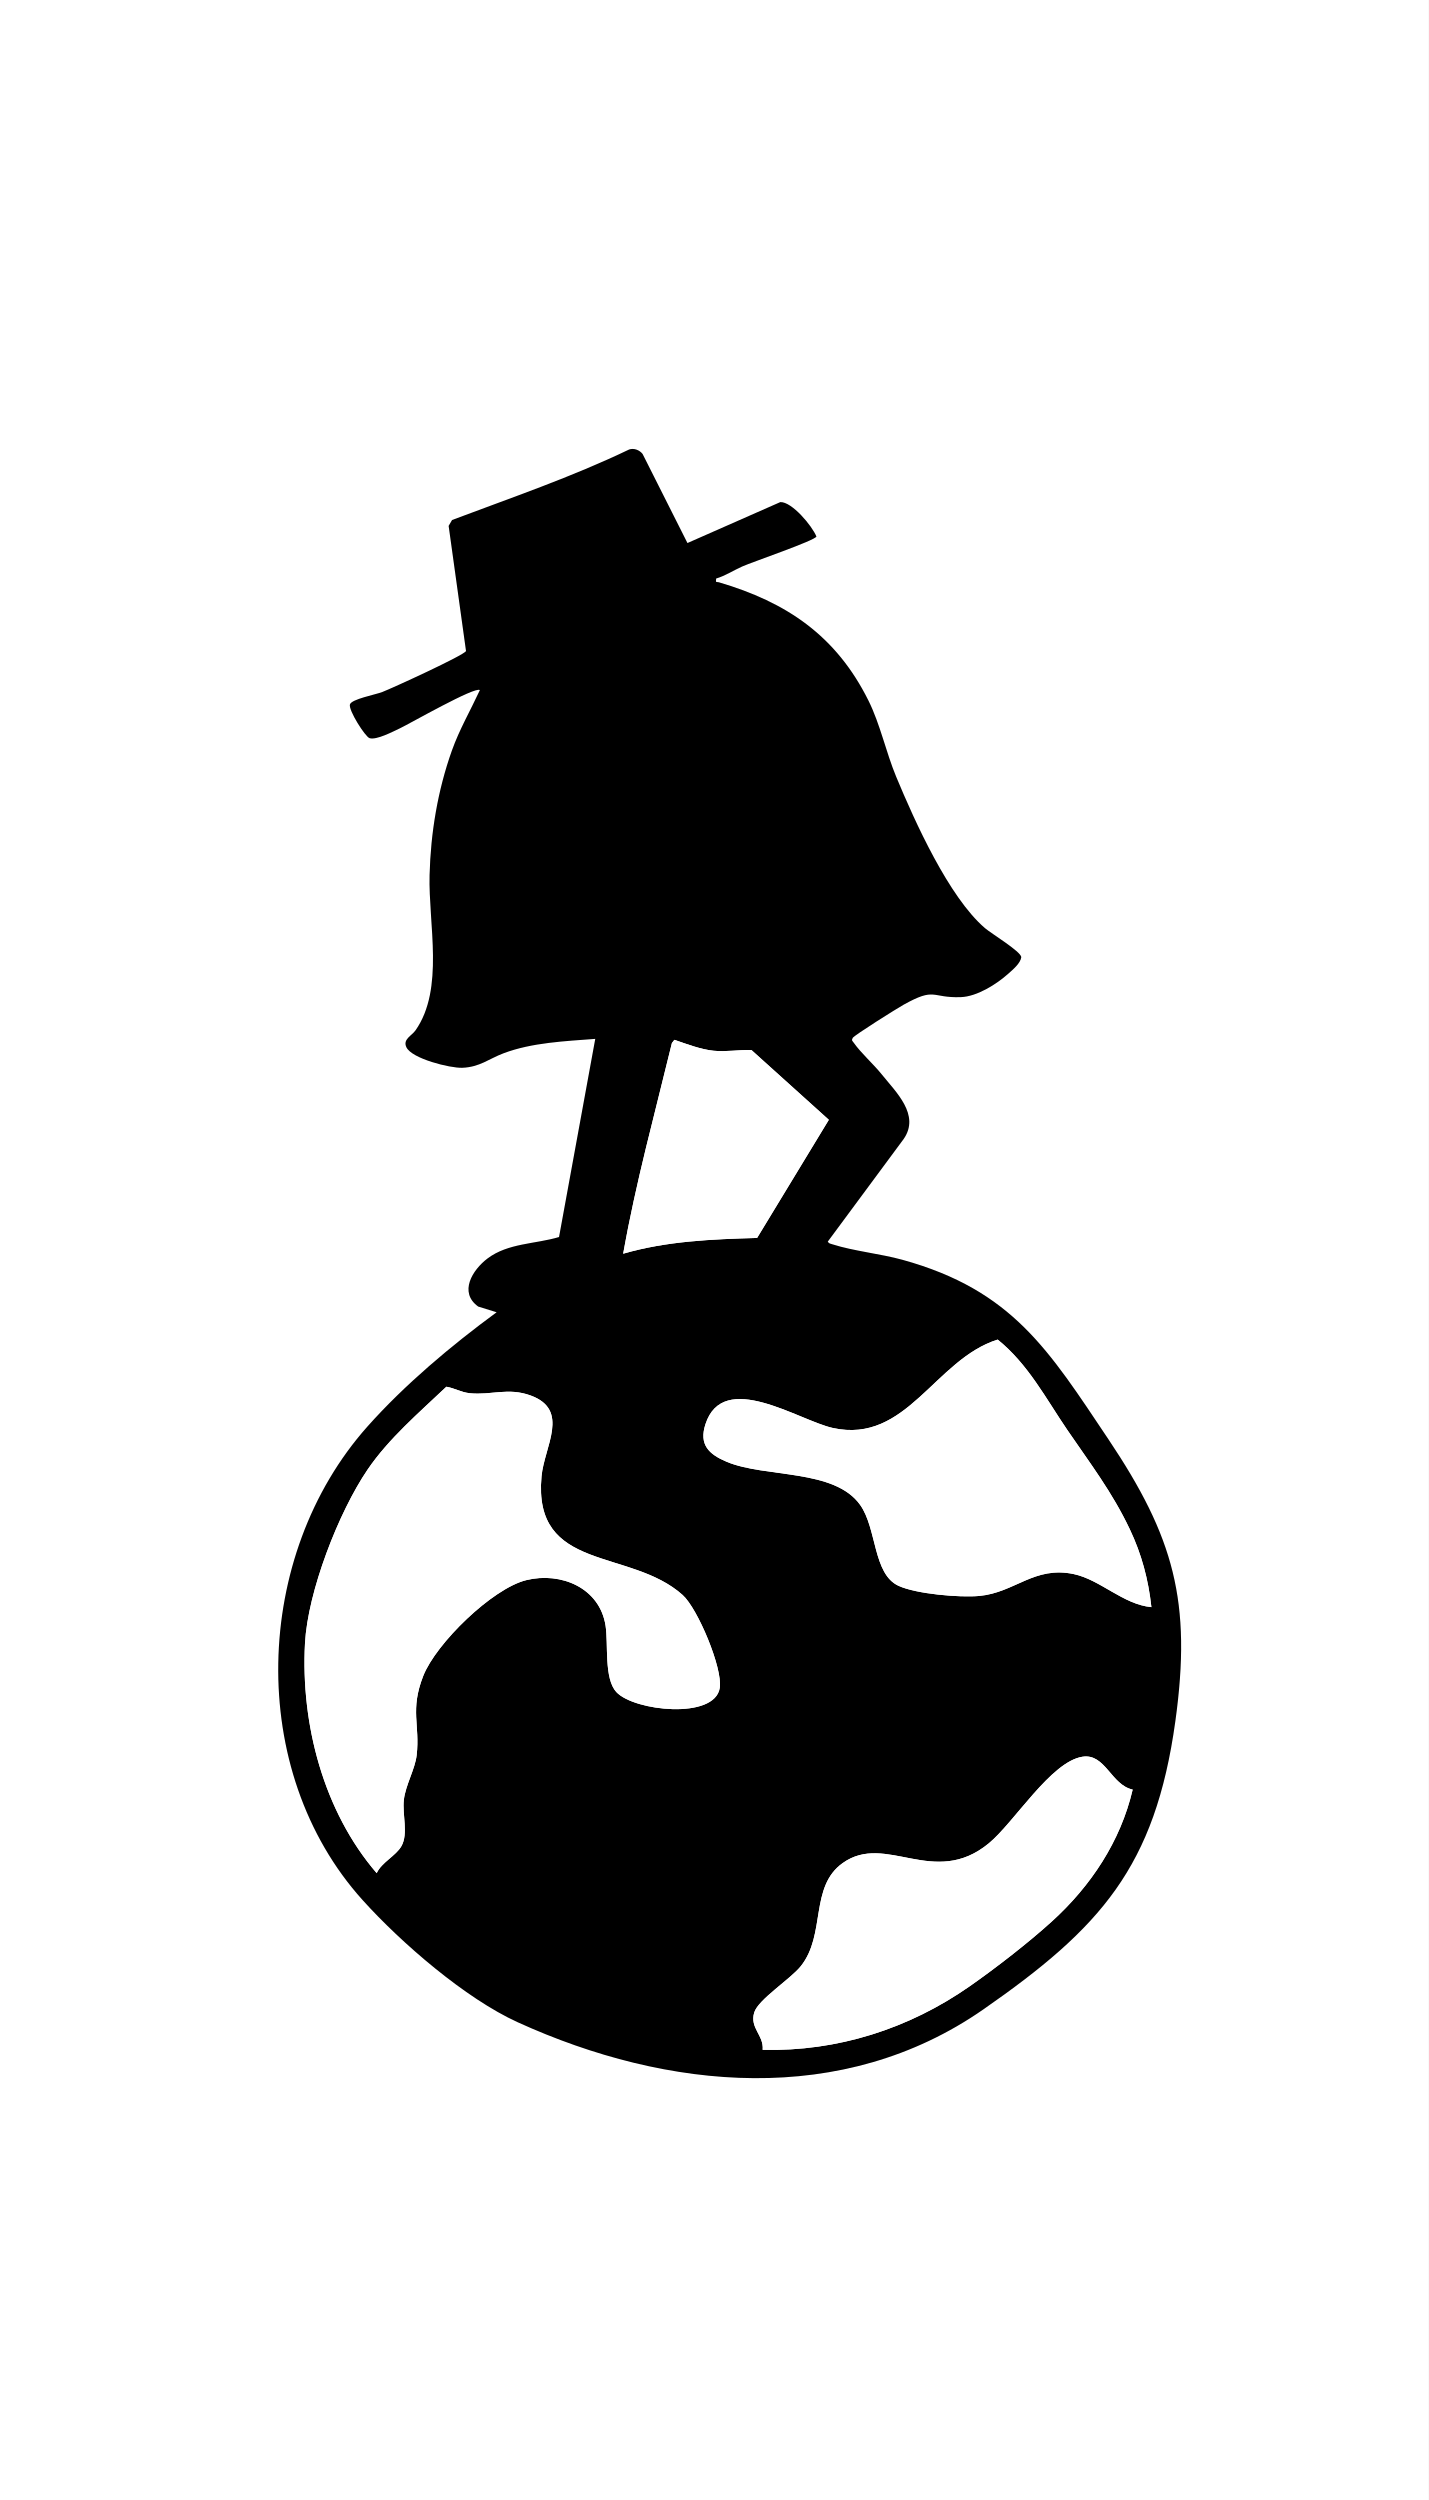
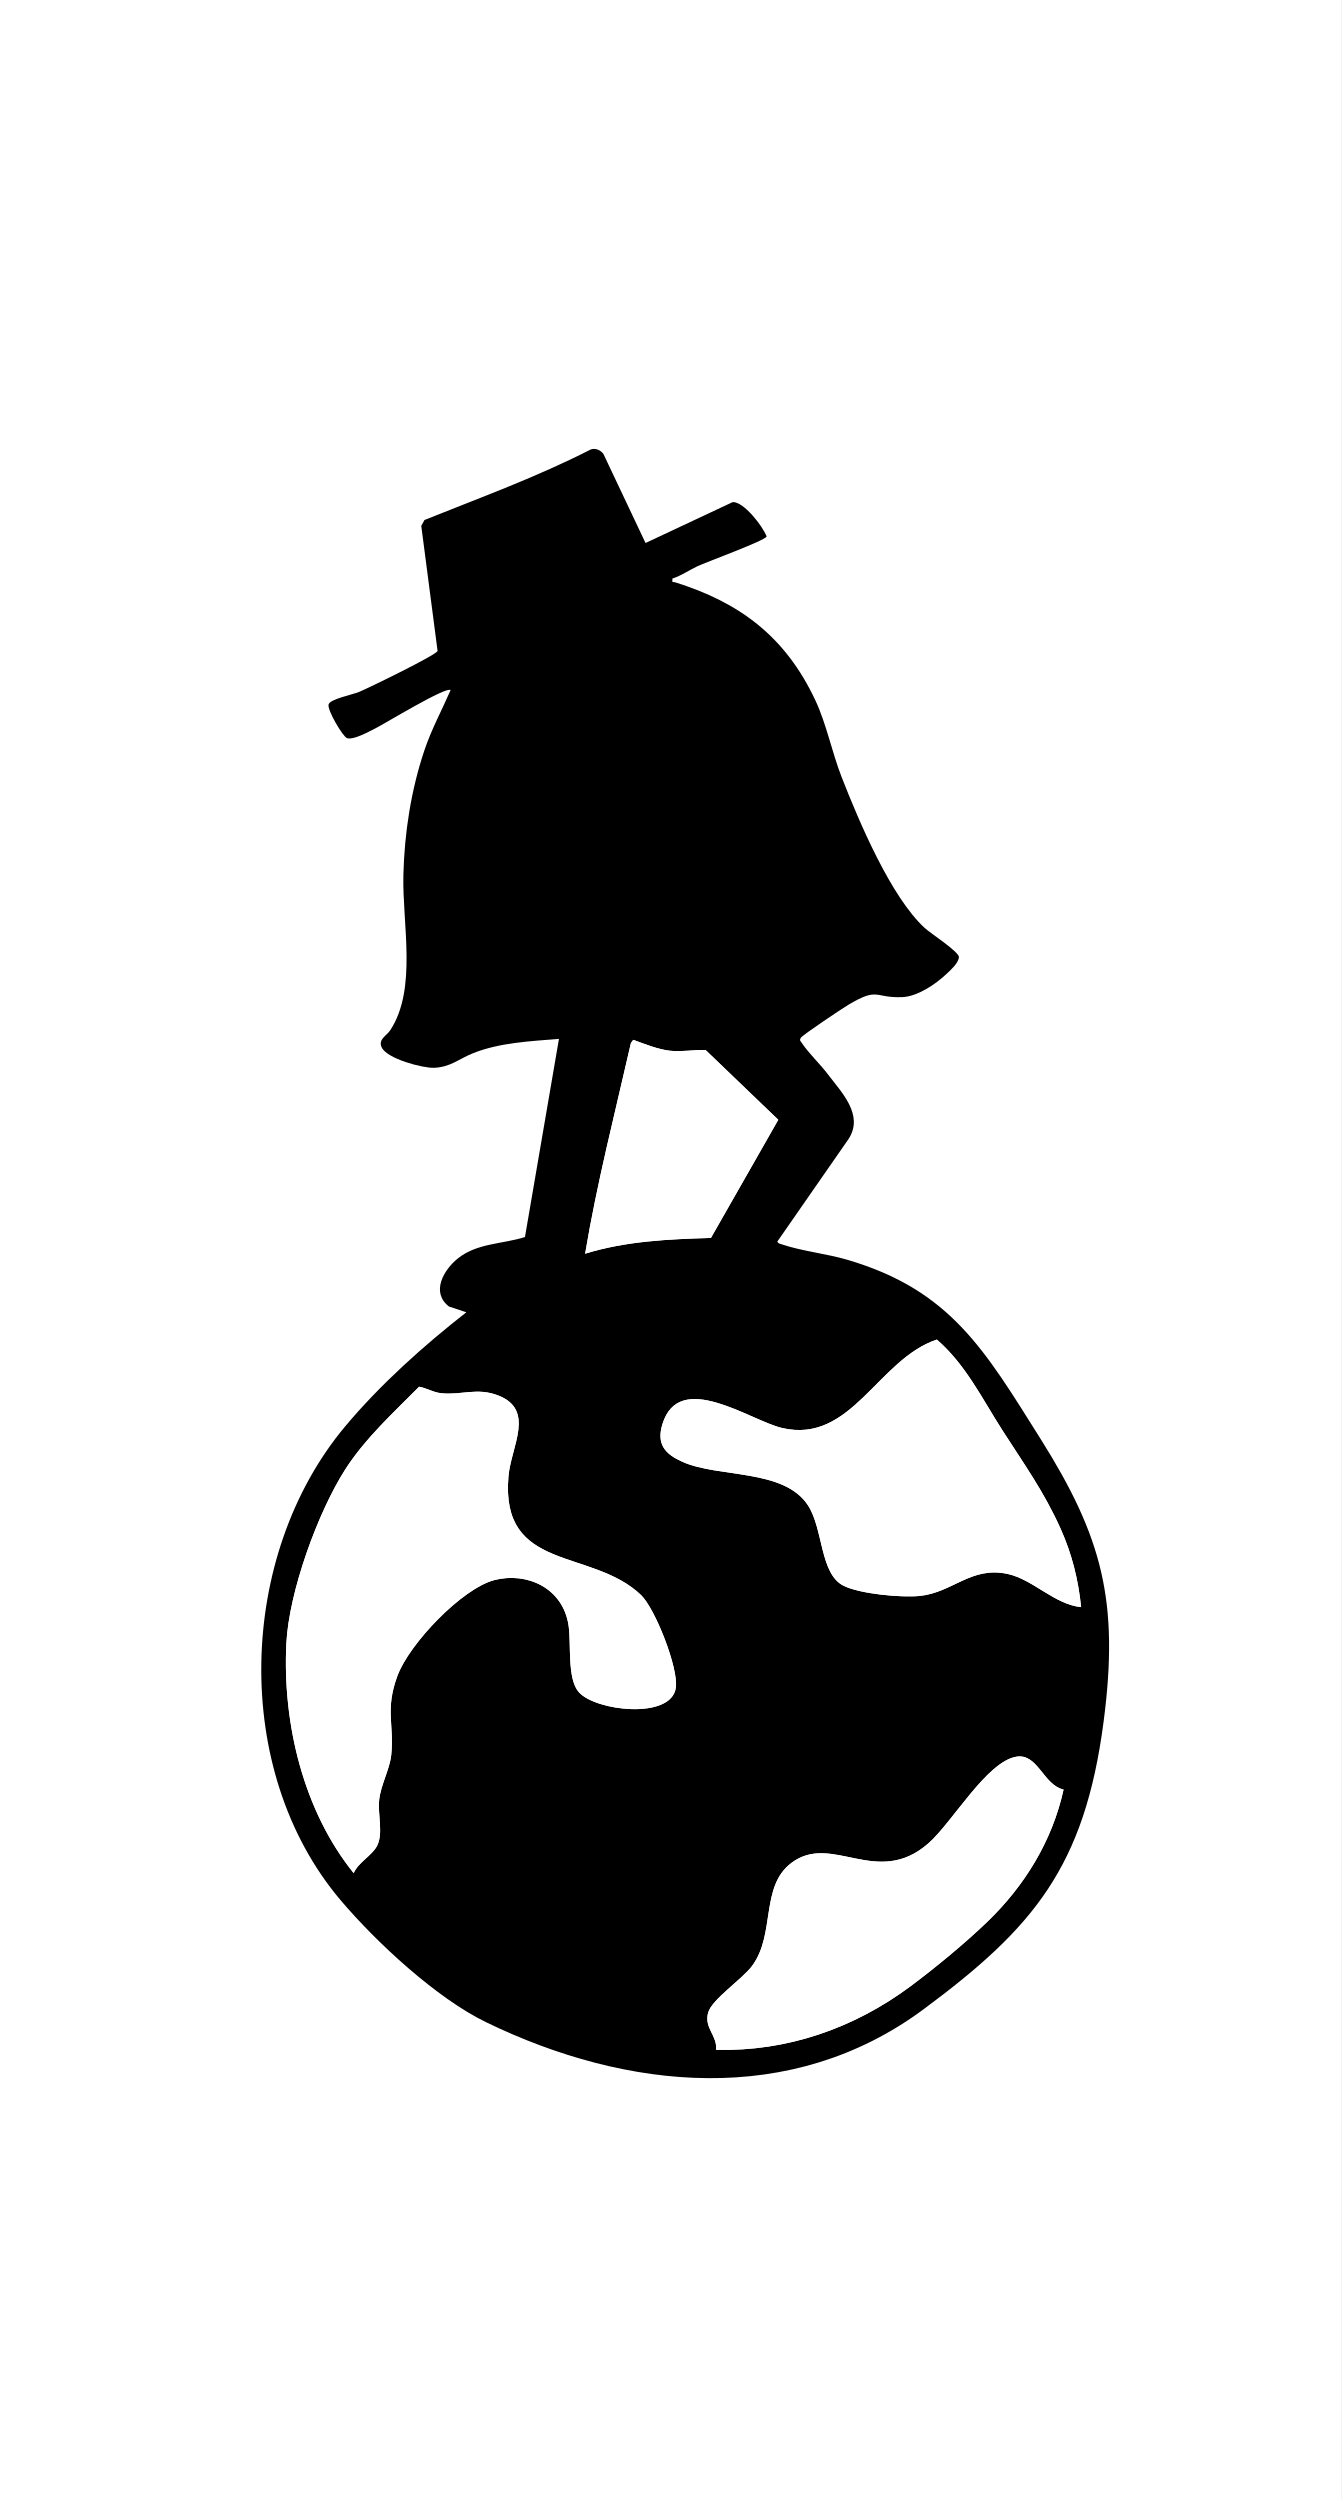
- <svg xmlns="http://www.w3.org/2000/svg" id="Layer_1" version="1.1" viewBox="0 0 768 1344">
+ <svg xmlns="http://www.w3.org/2000/svg" id="Layer_1" version="1.1" viewBox="0 0 657.68 1225.74">
  <defs>
    <style>
      .st0 {
        fill: #fff;
      }
    </style>
  </defs>
-   <path class="st0" d="M768,0v1344H0V0h768ZM385,311.02c4.97-1.48,9.33-4.38,14.03-6.48,5.39-2.41,39.4-14.03,39.9-16.13-2.33-5.72-13.16-18.72-19.4-18.49l-49.93,22.01-24.12-47.9c-1.68-2.1-4.65-3.27-7.24-2.38-30.87,14.82-63.19,25.84-95.18,37.9l-1.84,3.17,9.34,67.27c-1.14,2.34-39.6,19.93-45.02,22.03-3.69,1.43-16.59,3.83-17.39,6.69-.86,3.09,8.24,17.39,10.56,18.11,3.69,1.15,12.5-3.5,16.33-5.3,5.13-2.41,40.59-22.76,42.97-20.52-5,10.82-11.01,21.16-15.03,32.46-7.64,21.45-11.42,44.32-12.01,66.99-.68,26.16,8.06,61.21-7.55,83.45-2.1,3-6.94,4.78-4.92,9.07,2.9,6.19,23.51,11.31,30.04,11.06,9.39-.35,14.31-4.83,22.22-7.81,15.3-5.77,33.1-6.48,49.28-7.73l-19.47,106.53c-12.75,3.82-27.44,3.21-38.46,11.54-8.11,6.14-15.59,18.2-5,25.83l9.91,3.07c-24.26,17.79-49.47,38.96-69.51,61.5-61.55,69.22-65.29,184.93-2.51,254.54,20.78,23.04,55.2,52.83,83.35,65.65,80.64,36.7,174.67,45.75,250.39-6.95,62.82-43.73,92.28-76.35,103.15-154.85,8.91-64.34-.71-98.96-36.04-151.7-32-47.76-51.46-80.03-110.62-96.38-12.07-3.34-26.23-4.68-37.67-8.33-1.04-.33-1.86-.33-2.53-1.45l40.81-55.18c8.98-12.95-4.11-25.16-11.85-34.8-4.42-5.5-11.14-11.41-15.03-16.99-.73-1.04-1.28-1.12-.51-2.55s23.96-15.95,27.26-17.79c17.44-9.71,14.7-3.59,30.81-4.13,8.71-.29,19.16-6.89,25.51-12.55,2.53-2.26,6.64-5.65,7.04-8.96-.3-3.12-15.98-12.56-19.52-15.58-19.4-16.61-37.72-57.29-47.7-81.3-5.52-13.26-8.63-28.37-14.95-41.05-17.38-34.9-44-52.89-80.42-63.59-1.45-.43-1.75.57-1.45-2.01Z" />
-   <path d="M385,311.02c-.29,2.59,0,1.59,1.45,2.01,36.43,10.7,63.04,28.7,80.42,63.59,6.32,12.68,9.43,27.79,14.95,41.05,9.98,24,28.3,64.68,47.7,81.3,3.54,3.03,19.22,12.47,19.52,15.58-.4,3.31-4.51,6.7-7.04,8.96-6.35,5.67-16.8,12.26-25.51,12.55-16.11.54-13.37-5.59-30.81,4.13-3.3,1.84-26.49,16.36-27.26,17.79s-.22,1.51.51,2.55c3.9,5.58,10.62,11.49,15.03,16.99,7.74,9.64,20.83,21.85,11.85,34.8l-40.81,55.18c.67,1.12,1.49,1.12,2.53,1.45,11.44,3.66,25.6,5,37.67,8.33,59.16,16.36,78.62,48.62,110.62,96.38,35.33,52.75,44.95,87.36,36.04,151.7-10.87,78.5-40.33,111.12-103.15,154.85-75.72,52.71-169.75,43.66-250.39,6.95-28.15-12.81-62.58-42.61-83.35-65.65-62.77-69.61-59.04-185.32,2.51-254.54,20.04-22.54,45.25-43.71,69.51-61.5l-9.91-3.07c-10.58-7.63-3.11-19.69,5-25.83,11.02-8.34,25.71-7.72,38.46-11.54l19.47-106.53c-16.17,1.25-33.97,1.96-49.28,7.73-7.91,2.98-12.83,7.46-22.22,7.81-6.53.24-27.14-4.87-30.04-11.06-2.01-4.3,2.82-6.08,4.92-9.07,15.61-22.24,6.87-57.29,7.55-83.45.59-22.67,4.36-45.55,12.01-66.99,4.02-11.3,10.03-21.64,15.03-32.46-2.37-2.24-37.83,18.11-42.97,20.52-3.83,1.8-12.64,6.45-16.33,5.3-2.32-.72-11.42-15.02-10.56-18.11.79-2.86,13.7-5.26,17.39-6.69,5.43-2.1,43.88-19.69,45.02-22.03l-9.34-67.27,1.84-3.17c32-12.06,64.32-23.09,95.18-37.9,2.6-.9,5.57.27,7.24,2.38l24.12,47.9,49.93-22.01c6.24-.24,17.07,12.76,19.4,18.49-.5,2.1-34.51,13.72-39.9,16.13-4.7,2.1-9.06,5-14.03,6.48ZM335.01,674c23.38-6.8,47.78-7.8,72.01-8.48l38.56-63.51-41.59-37.5c-6.79-.22-13.5,1.08-20.36.38-6.88-.7-14.54-3.63-21.08-5.87l-1.33,1.71c-9.12,37.68-19.42,75.06-26.21,113.28ZM618.99,863.99c-1.62-14.82-5.24-28.44-11.62-41.87-9.55-20.12-21.32-35.39-33.6-53.4-11.57-16.97-21.05-35.36-37.42-48.56-33.81,10.6-48.86,56.21-88.56,47.54-18.3-4-58.99-31.69-68.57-1.98-3.52,10.91,1.78,16.07,11.42,20.13,20.83,8.77,57.87,3.61,71.79,23.21,9.02,12.7,6.85,37.08,20.55,43.45,9.5,4.42,33,6.45,43.49,5.47,19.14-1.78,29.55-16.26,50.78-11.75,14.36,3.06,26.6,16.37,41.73,17.76ZM331.35,909.65c9.51,10.29,52.87,14.94,55.59-2.21,1.67-10.49-11.82-42.66-19.93-49.95-28.25-25.41-80.68-12.07-75.88-63.86,1.48-15.96,15.49-35.61-5.85-43.41-12.21-4.46-21.05-.02-32.77-1.23-4.64-.48-8.16-2.75-12.55-3.48-14.61,13.88-30.99,27.83-42.37,44.58-15.63,23-32.16,65.66-33.63,93.37-2.32,43.47,9.97,90.32,38.55,123.54,2.65-5.84,10.42-9.33,13.36-14.63,3.7-6.66.34-16.77,1.24-24.76s6.05-16.51,6.9-24.1c1.83-16.31-3.69-24.09,3.51-42.49,6.84-17.49,37.13-47.07,55.45-51.55,18.55-4.54,39.4,4.08,42.58,24.48,1.54,9.88-.93,28.43,5.8,35.7ZM608.93,962.09c-11.6-2.46-14.71-19.54-26.97-17.67-16.99,2.59-36.7,35.31-50.44,46.6-29.46,24.21-55.22-6-78.46,10.54-17.96,12.78-8.94,38.4-22.55,55.45-5.66,7.08-22.92,17.9-25.05,24.94-2.52,8.34,5.26,12.16,4.54,20.05,40.18.98,78.62-11.33,111.31-34.18,14.06-9.83,31.5-23.34,44.16-34.84,20.96-19.03,36.92-43,43.45-70.88Z" />
-   <path class="st0" d="M331.35,909.65c-6.73-7.28-4.26-25.83-5.8-35.7-3.18-20.4-24.03-29.02-42.58-24.48-18.32,4.49-48.61,34.07-55.45,51.55-7.2,18.4-1.68,26.17-3.51,42.49-.85,7.59-6.01,16.2-6.9,24.1s2.46,18.1-1.24,24.76c-2.94,5.29-10.71,8.79-13.36,14.63-28.58-33.22-40.86-80.06-38.55-123.54,1.48-27.71,18-70.37,33.63-93.37,11.38-16.75,27.76-30.71,42.37-44.58,4.39.73,7.91,3,12.55,3.48,11.71,1.21,20.55-3.23,32.77,1.23,21.34,7.8,7.33,27.44,5.85,43.41-4.8,51.79,47.63,38.45,75.88,63.86,8.11,7.29,21.6,39.47,19.93,49.95-2.73,17.15-46.08,12.49-55.59,2.21Z" />
-   <path class="st0" d="M618.99,863.99c-15.13-1.39-27.38-14.7-41.73-17.76-21.22-4.52-31.64,9.96-50.78,11.75-10.49.98-34-1.05-43.49-5.47-13.7-6.38-11.53-30.75-20.55-43.45-13.92-19.6-50.96-14.44-71.79-23.21-9.64-4.06-14.93-9.22-11.42-20.13,9.58-29.72,50.27-2.02,68.57,1.98,39.7,8.67,54.75-36.95,88.56-47.54,16.37,13.2,25.85,31.59,37.42,48.56,12.28,18.01,24.05,33.28,33.6,53.4,6.38,13.43,10,27.05,11.62,41.87Z" />
-   <path class="st0" d="M608.93,962.09c-6.54,27.88-22.49,51.85-43.45,70.88-12.66,11.5-30.1,25.01-44.16,34.84-32.69,22.86-71.13,35.17-111.31,34.18.72-7.88-7.07-11.7-4.54-20.05,2.13-7.04,19.4-17.86,25.05-24.94,13.61-17.05,4.59-42.66,22.55-55.45,23.24-16.54,49,13.67,78.46-10.54,13.73-11.29,33.44-44.01,50.44-46.6,12.26-1.87,15.37,15.21,26.97,17.67Z" />
-   <path class="st0" d="M335.01,674c6.78-38.22,17.09-75.6,26.21-113.28l1.33-1.71c6.55,2.24,14.2,5.17,21.08,5.87,6.85.69,13.56-.6,20.36-.38l41.59,37.5-38.56,63.51c-24.23.69-48.62,1.69-72.01,8.48Z" />
+   <path class="st0" d="M657.68,0v1225.74H0V0h657.68ZM329.7,283.65c4.26-1.35,7.99-3.99,12.01-5.91,4.62-2.2,33.74-12.8,34.17-14.71-2-5.22-11.27-17.07-16.61-16.86l-42.76,20.07-20.66-43.69c-1.44-1.92-3.98-2.98-6.2-2.17-26.44,13.52-54.11,23.57-81.51,34.57l-1.58,2.89,8,61.35c-.98,2.13-33.91,18.18-38.55,20.09-3.16,1.3-14.21,3.49-14.89,6.1-.74,2.82,7.06,15.86,9.04,16.52,3.16,1.05,10.7-3.19,13.98-4.83,4.39-2.2,34.76-20.76,36.8-18.71-4.28,9.87-9.43,19.3-12.87,29.6-6.54,19.56-9.78,40.42-10.28,61.1-.58,23.86,6.9,55.82-6.47,76.11-1.8,2.74-5.94,4.36-4.21,8.27,2.48,5.65,20.13,10.31,25.72,10.09,8.04-.32,12.25-4.41,19.03-7.12,13.1-5.26,28.35-5.91,42.2-7.05l-16.67,97.16c-10.92,3.48-23.5,2.93-32.94,10.52-6.95,5.6-13.35,16.6-4.28,23.56l8.49,2.8c-20.78,16.22-42.36,35.53-59.53,56.09-52.71,63.13-55.91,168.66-2.15,232.14,17.8,21.01,47.27,48.18,71.38,59.87,69.06,33.47,149.58,41.72,214.42-6.34,53.8-39.88,79.02-69.63,88.33-141.22,7.63-58.68-.61-90.25-30.86-138.35-27.4-43.56-44.07-72.99-94.73-87.9-10.34-3.05-22.46-4.27-32.26-7.6-.89-.3-1.59-.3-2.17-1.32l34.95-50.32c7.69-11.81-3.52-22.95-10.15-31.74-3.79-5.02-9.54-10.41-12.87-15.5-.63-.95-1.1-1.02-.44-2.33s20.52-14.55,23.34-16.22c14.93-8.86,12.59-3.27,26.38-3.77,7.46-.26,16.41-6.28,21.85-11.45,2.17-2.06,5.69-5.15,6.03-8.17-.26-2.85-13.68-11.45-16.72-14.21-16.61-15.15-32.3-52.25-40.85-74.15-4.73-12.09-7.39-25.87-12.8-37.44-14.88-31.83-37.68-48.24-68.87-57.99-1.24-.39-1.5.52-1.24-1.83h-.03Z" />
+   <path d="M329.7,283.65c-.25,2.36,0,1.45,1.24,1.83,31.2,9.76,53.98,26.17,68.87,57.99,5.41,11.56,8.08,25.34,12.8,37.44,8.55,21.89,24.23,58.99,40.85,74.15,3.03,2.76,16.46,11.37,16.72,14.21-.34,3.02-3.86,6.11-6.03,8.17-5.44,5.17-14.39,11.18-21.85,11.45-13.8.49-11.45-5.1-26.38,3.77-2.83,1.68-22.68,14.92-23.34,16.22-.66,1.3-.19,1.38.44,2.33,3.34,5.09,9.09,10.48,12.87,15.5,6.63,8.79,17.84,19.93,10.15,31.74l-34.95,50.32c.57,1.02,1.28,1.02,2.17,1.32,9.8,3.34,21.92,4.56,32.26,7.6,50.66,14.92,67.33,44.34,94.73,87.9,30.26,48.11,38.49,79.67,30.86,138.35-9.31,71.59-34.54,101.34-88.33,141.22-64.84,48.07-145.37,39.82-214.42,6.34-24.11-11.68-53.59-38.86-71.38-59.87-53.75-63.48-50.56-169.01,2.15-232.14,17.16-20.56,38.75-39.86,59.53-56.09l-8.49-2.8c-9.06-6.96-2.66-17.96,4.28-23.56,9.44-7.61,22.02-7.04,32.94-10.52l16.67-97.16c-13.85,1.14-29.09,1.79-42.2,7.05-6.77,2.72-10.99,6.8-19.03,7.12-5.59.22-23.24-4.44-25.73-10.09-1.72-3.92,2.41-5.55,4.21-8.27,13.37-20.28,5.88-52.25,6.47-76.11.51-20.68,3.73-41.54,10.28-61.1,3.44-10.31,8.59-19.74,12.87-29.6-2.03-2.04-32.4,16.52-36.8,18.71-3.28,1.64-10.82,5.88-13.98,4.83-1.99-.66-9.78-13.7-9.04-16.52.68-2.61,11.73-4.8,14.89-6.1,4.65-1.92,37.58-17.96,38.55-20.09l-8-61.35,1.58-2.89c27.4-11,55.08-21.06,81.51-34.57,2.23-.82,4.77.25,6.2,2.17l20.66,43.69,42.76-20.07c5.34-.22,14.62,11.64,16.61,16.86-.43,1.92-29.55,12.51-34.17,14.71-4.02,1.92-7.76,4.56-12.01,5.91h.03ZM286.89,614.69c20.02-6.2,40.92-7.11,61.67-7.73l33.02-57.92-35.62-34.2c-5.81-.2-11.56.98-17.44.35-5.89-.64-12.45-3.31-18.05-5.35l-1.14,1.56c-7.81,34.36-16.63,68.46-22.45,103.31h0ZM530.08,787.97c-1.39-13.52-4.49-25.94-9.95-38.19-8.18-18.35-18.26-32.28-28.77-48.7-9.91-15.48-18.03-32.25-32.04-44.29-28.95,9.67-41.84,51.26-75.84,43.36-15.67-3.65-50.52-28.9-58.72-1.81-3.01,9.95,1.52,14.66,9.78,18.36,17.84,8,49.56,3.29,61.48,21.17,7.72,11.58,5.87,33.82,17.6,39.63,8.14,4.03,28.26,5.88,37.24,4.99,16.39-1.62,25.31-14.83,43.49-10.72,12.3,2.79,22.78,14.93,35.74,16.2h0ZM283.75,829.61c8.14,9.38,45.28,13.63,47.6-2.02,1.43-9.57-10.12-38.91-17.07-45.55-24.19-23.17-69.09-11.01-64.98-58.24,1.27-14.56,13.26-32.48-5.01-39.59-10.46-4.07-18.03-.02-28.06-1.12-3.97-.44-6.99-2.51-10.75-3.17-12.51,12.66-26.54,25.38-36.28,40.66-13.38,20.98-27.54,59.88-28.8,85.15-1.99,39.64,8.54,82.37,33.01,112.67,2.27-5.33,8.92-8.51,11.44-13.34,3.17-6.07.29-15.29,1.06-22.58.77-7.29,5.18-15.06,5.91-21.98,1.57-14.87-3.16-21.97,3.01-38.75,5.86-15.95,31.8-42.93,47.49-47.01,15.89-4.14,33.74,3.72,36.46,22.33,1.32,9.01-.8,25.93,4.97,32.56h0ZM521.46,877.43c-9.93-2.24-12.6-17.82-23.1-16.12-14.55,2.36-31.43,32.2-43.19,42.5-25.23,22.08-47.29-5.47-67.19,9.61-15.38,11.66-7.66,35.02-19.31,50.57-4.85,6.46-19.63,16.32-21.45,22.75-2.16,7.61,4.5,11.09,3.89,18.29,34.41.89,67.33-10.33,95.32-31.17,12.04-8.97,26.98-21.29,37.82-31.77,17.95-17.36,31.62-39.22,37.21-64.64h0Z" />
+   <path class="st0" d="M283.75,829.61c-5.76-6.64-3.65-23.56-4.97-32.56-2.72-18.6-20.58-26.47-36.46-22.33-15.69,4.09-41.63,31.07-47.49,47.01-6.17,16.78-1.44,23.87-3.01,38.75-.73,6.92-5.15,14.77-5.91,21.98-.76,7.2,2.11,16.51-1.06,22.58-2.52,4.82-9.17,8.02-11.44,13.34-24.47-30.3-34.99-73.02-33.01-112.67,1.27-25.27,15.41-64.18,28.8-85.15,9.75-15.28,23.77-28.01,36.28-40.66,3.76.67,6.77,2.74,10.75,3.17,10.03,1.1,17.6-2.95,28.06,1.12,18.27,7.11,6.28,25.03,5.01,39.59-4.11,47.23,40.79,35.07,64.98,58.24,6.95,6.65,18.5,36,17.07,45.55-2.34,15.64-39.46,11.39-47.6,2.02h0Z" />
+   <path class="st0" d="M530.08,787.97c-12.96-1.27-23.45-13.41-35.74-16.2-18.17-4.12-27.1,9.08-43.49,10.72-8.98.89-29.12-.96-37.24-4.99-11.73-5.82-9.87-28.04-17.6-39.63-11.92-17.88-43.64-13.17-61.48-21.17-8.26-3.7-12.79-8.41-9.78-18.36,8.2-27.1,43.05-1.84,58.72,1.81,34,7.91,46.89-33.7,75.84-43.36,14.02,12.04,22.14,28.81,32.04,44.29,10.52,16.43,20.6,30.35,28.77,48.7,5.46,12.25,8.56,24.67,9.95,38.19h0Z" />
+   <path class="st0" d="M521.46,877.43c-5.6,25.43-19.26,47.29-37.21,64.64-10.84,10.49-25.78,22.81-37.82,31.77-27.99,20.85-60.91,32.08-95.32,31.17.62-7.19-6.05-10.67-3.89-18.29,1.82-6.42,16.61-16.29,21.45-22.75,11.66-15.55,3.93-38.91,19.31-50.57,19.9-15.08,41.96,12.47,67.19-9.61,11.76-10.3,28.64-40.14,43.19-42.5,10.5-1.71,13.16,13.87,23.1,16.12h0Z" />
+   <path class="st0" d="M286.89,614.69c5.81-34.86,14.64-68.95,22.45-103.31l1.14-1.56c5.61,2.04,12.16,4.72,18.05,5.35,5.87.63,11.61-.55,17.44-.35l35.62,34.2-33.02,57.92c-20.75.63-41.64,1.54-61.67,7.73h0Z" />
</svg>
